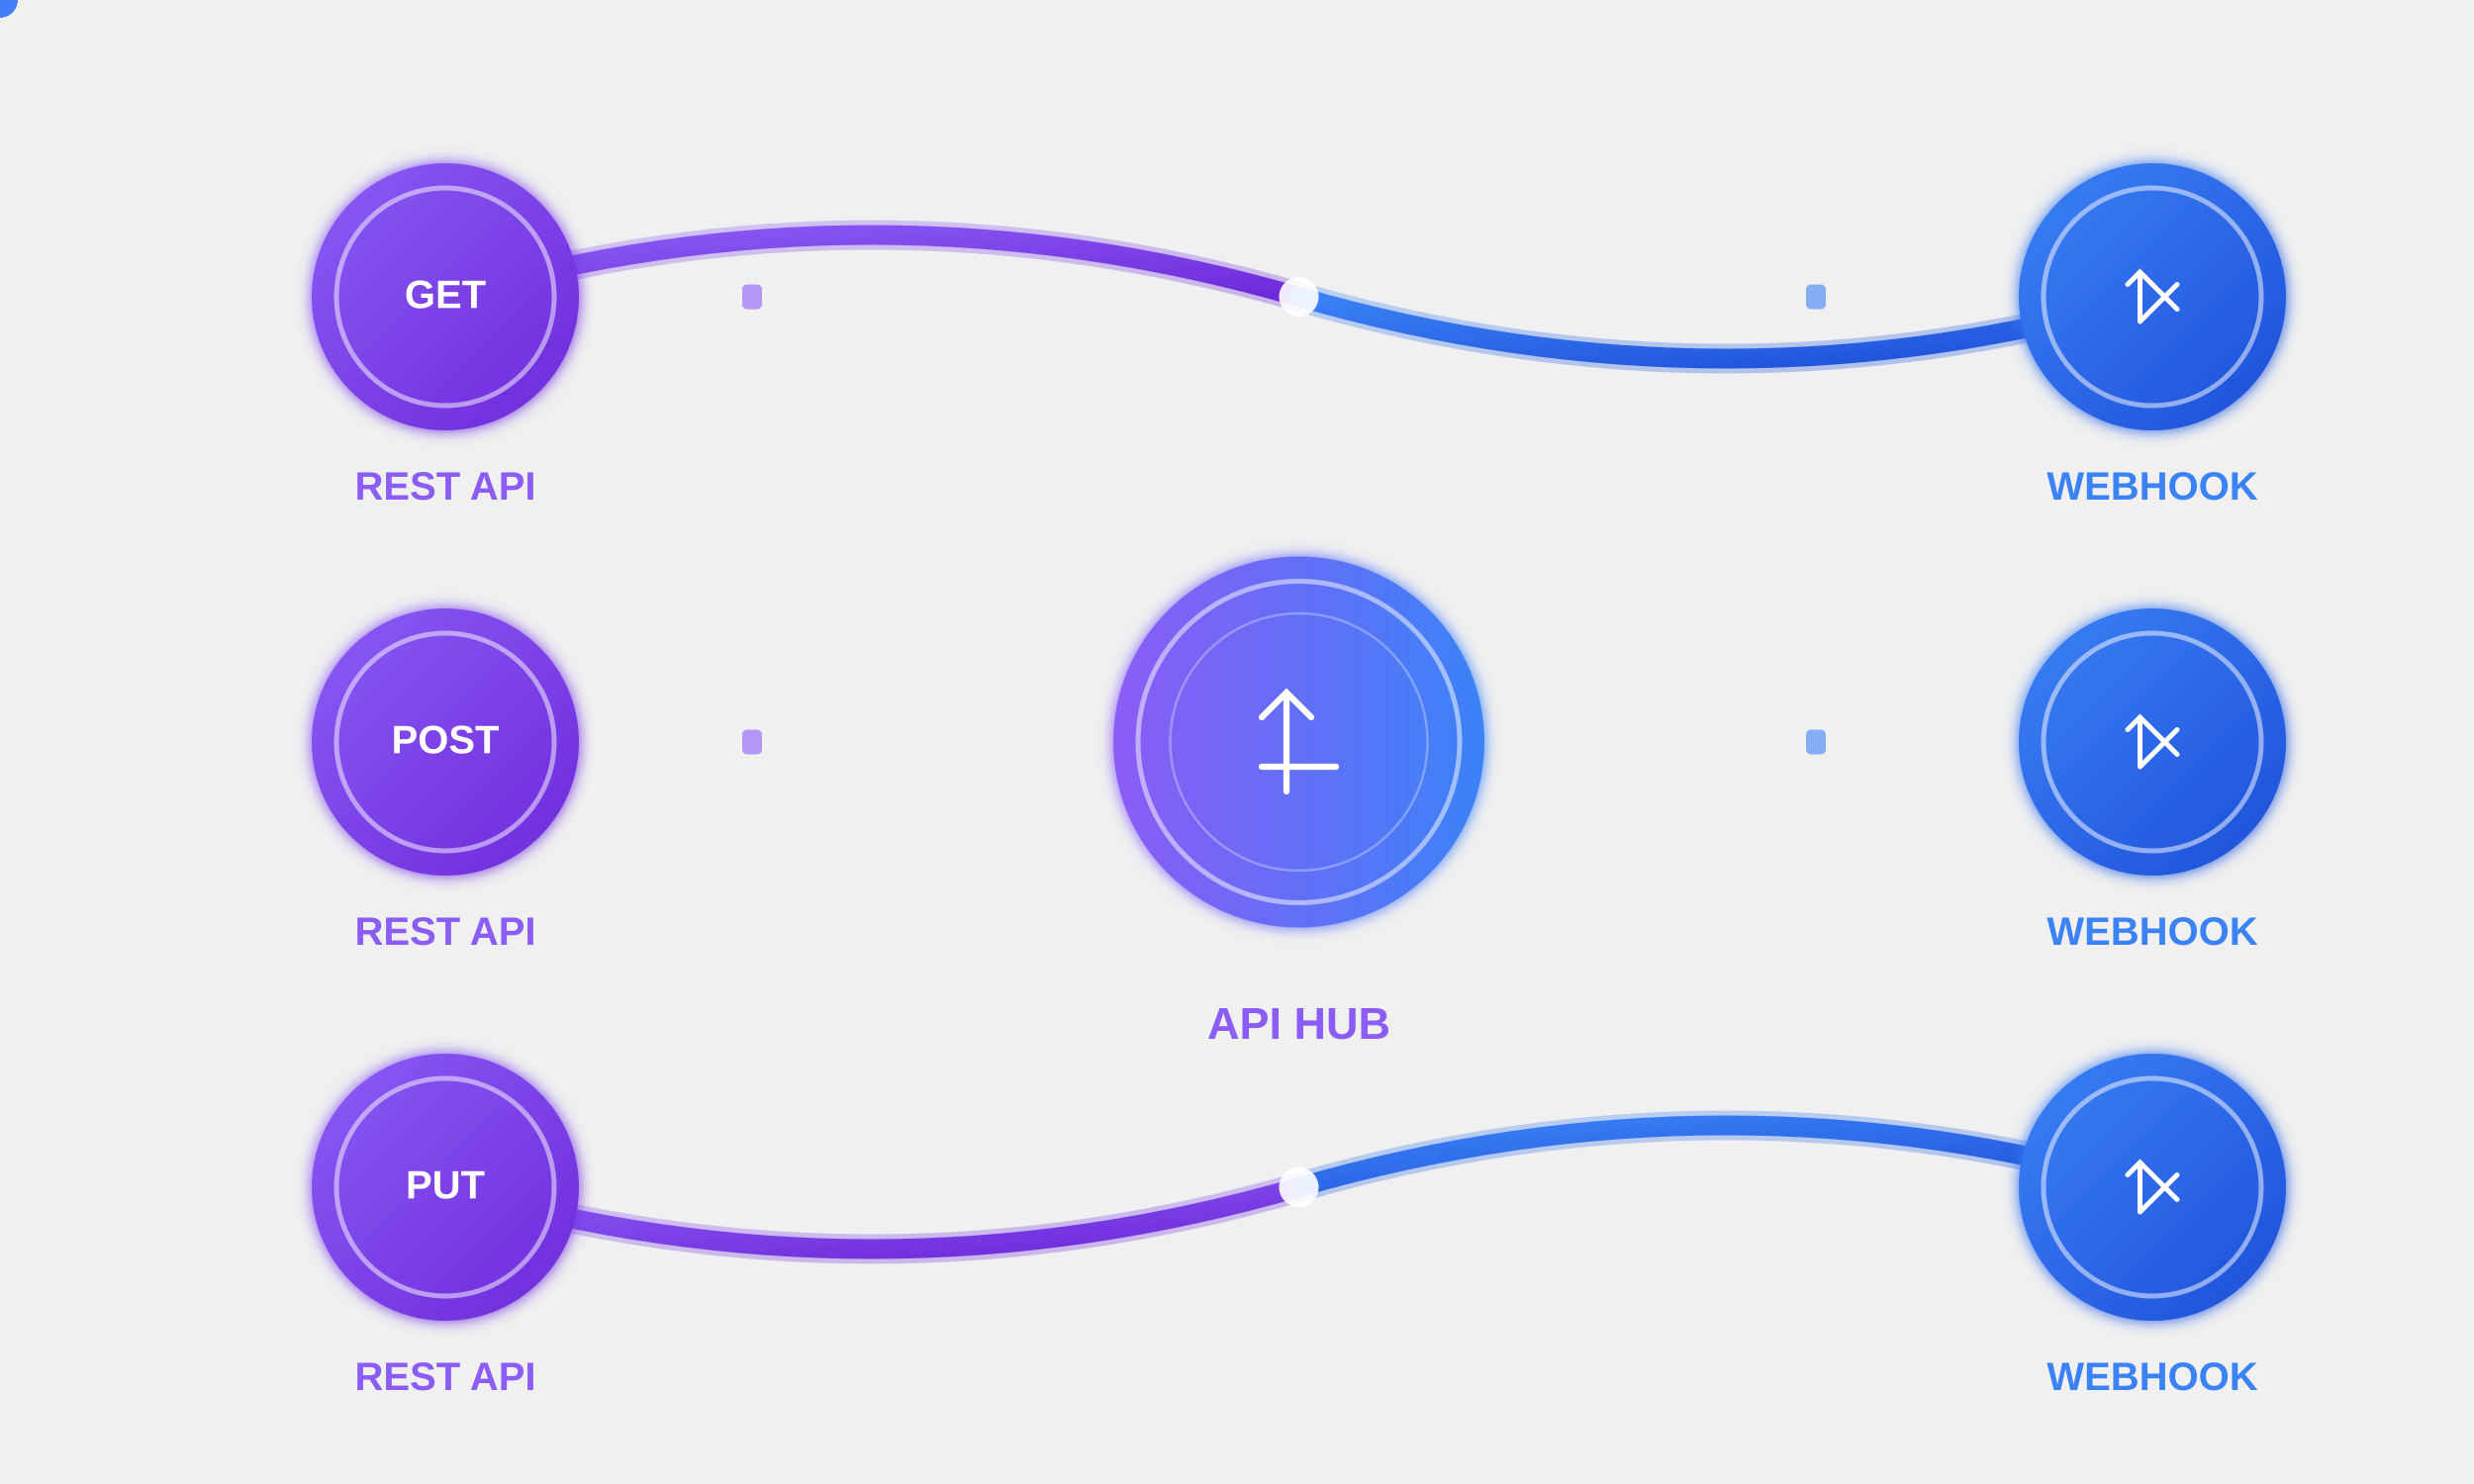
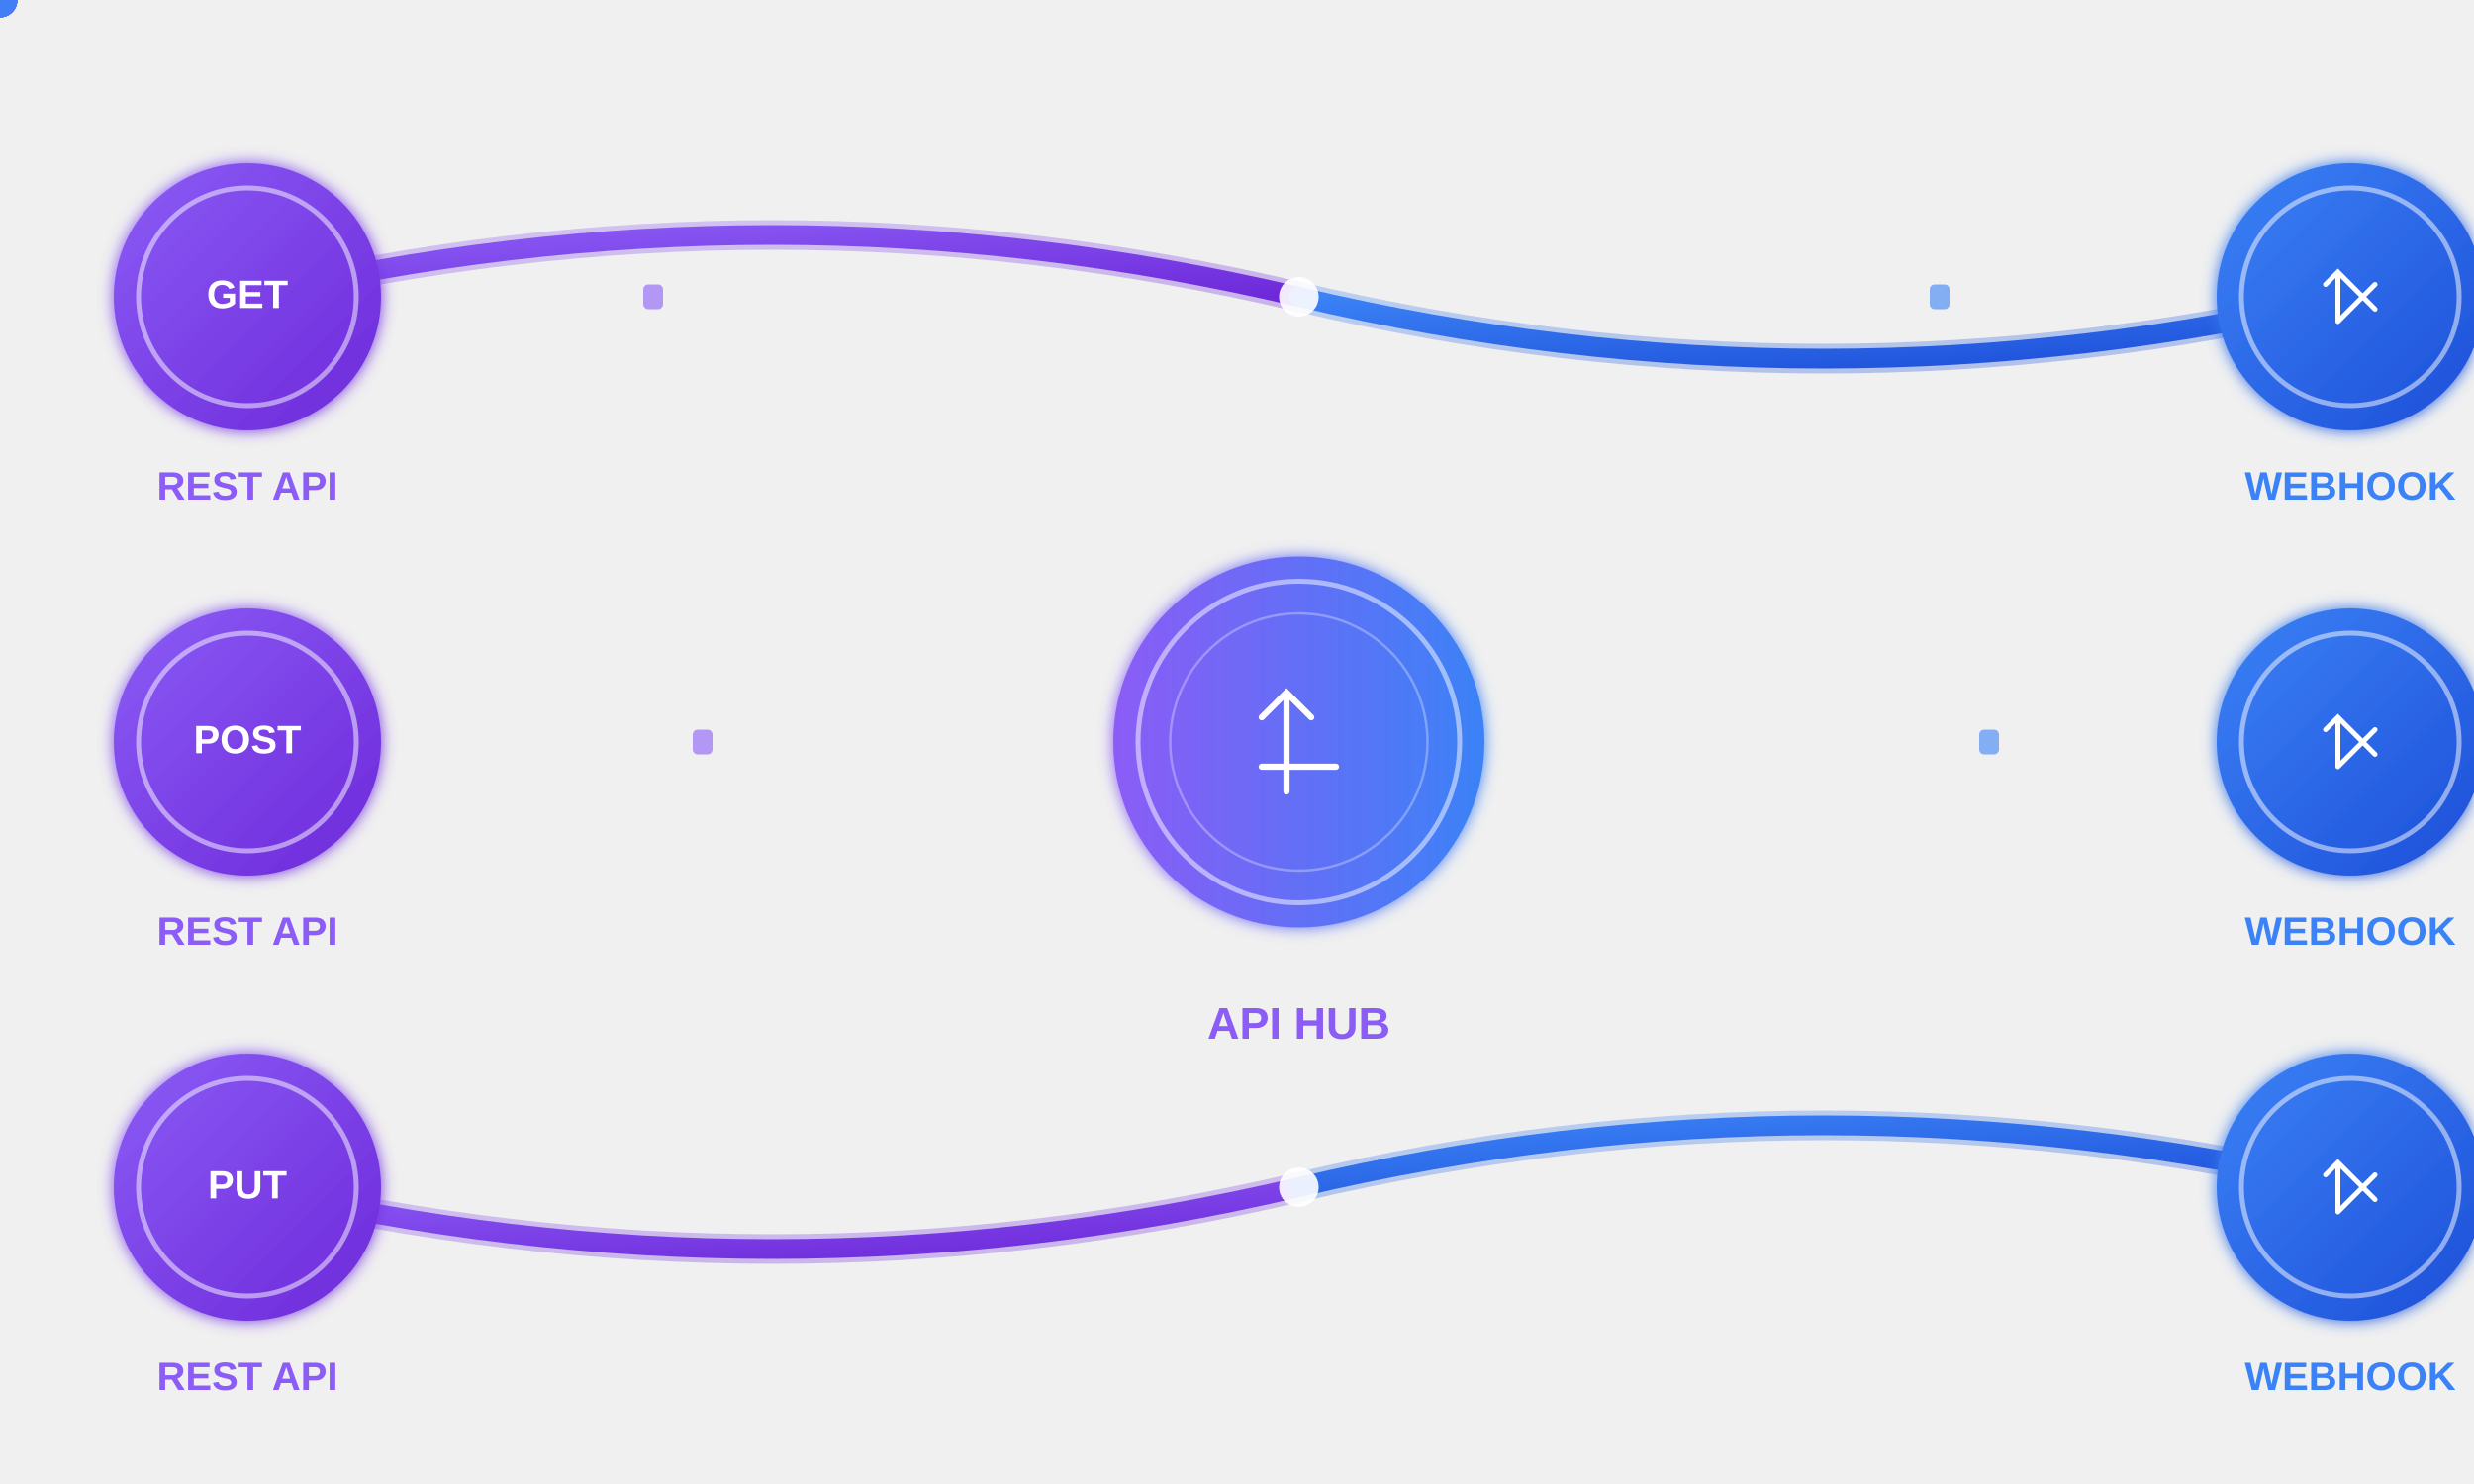
<svg xmlns="http://www.w3.org/2000/svg" width="1250" height="750" viewBox="0 0 1000 600">
  <defs>
    <linearGradient id="purpleGradient" x1="0%" y1="0%" x2="100%" y2="100%">
      <stop offset="0%" style="stop-color:#8b5cf6;stop-opacity:1" />
      <stop offset="100%" style="stop-color:#6d28d9;stop-opacity:1" />
    </linearGradient>
    <linearGradient id="blueGradient" x1="0%" y1="0%" x2="100%" y2="100%">
      <stop offset="0%" style="stop-color:#3b82f6;stop-opacity:1" />
      <stop offset="100%" style="stop-color:#1d4ed8;stop-opacity:1" />
    </linearGradient>
    <linearGradient id="purpleBlueGradient" x1="0%" y1="0%" x2="100%" y2="0%">
      <stop offset="0%" style="stop-color:#8b5cf6;stop-opacity:1" />
      <stop offset="100%" style="stop-color:#3b82f6;stop-opacity:1" />
    </linearGradient>
    <filter id="glow">
      <feGaussianBlur stdDeviation="3" result="coloredBlur" />
      <feMerge>
        <feMergeNode in="coloredBlur" />
        <feMergeNode in="SourceGraphic" />
      </feMerge>
    </filter>
  </defs>
  <g id="pipes" stroke-width="12" stroke-linecap="round" fill="none" opacity="0.3">
-     <path d="M 180 120 Q 352 70 525 120" stroke="url(#purpleGradient)" />
-     <path d="M 525 120 Q 698 170 870 120" stroke="url(#blueGradient)" />
-     <path d="M 180 300 L 525 300" stroke="url(#purpleGradient)" />
-     <path d="M 525 300 L 870 300" stroke="url(#blueGradient)" />
-     <path d="M 180 480 Q 352 530 525 480" stroke="url(#purpleGradient)" />
-     <path d="M 525 480 Q 698 430 870 480" stroke="url(#blueGradient)" />
+     <path d="M 100 120 Q 312 70 525 120" stroke="url(#purpleGradient)" />
+     <path d="M 525 120 Q 737 170 950 120" stroke="url(#blueGradient)" />
+     <path d="M 100 300 L 525 300" stroke="url(#purpleGradient)" />
+     <path d="M 525 300 L 950 300" stroke="url(#blueGradient)" />
+     <path d="M 100 480 Q 312 530 525 480" stroke="url(#purpleGradient)" />
+     <path d="M 525 480 Q 737 430 950 480" stroke="url(#blueGradient)" />
    <path d="M 525 120 L 525 300" stroke="url(#purpleBlueGradient)" />
    <path d="M 525 300 L 525 480" stroke="url(#purpleBlueGradient)" />
  </g>
  <g id="solidPipes" stroke-width="8" stroke-linecap="round" fill="none">
-     <path d="M 180 120 Q 352 70 525 120" stroke="url(#purpleGradient)" />
-     <path d="M 525 120 Q 698 170 870 120" stroke="url(#blueGradient)" />
-     <path d="M 180 300 L 525 300" stroke="url(#purpleGradient)" />
-     <path d="M 525 300 L 870 300" stroke="url(#blueGradient)" />
-     <path d="M 180 480 Q 352 530 525 480" stroke="url(#purpleGradient)" />
-     <path d="M 525 480 Q 698 430 870 480" stroke="url(#blueGradient)" />
+     <path d="M 100 120 Q 312 70 525 120" stroke="url(#purpleGradient)" />
+     <path d="M 525 120 Q 737 170 950 120" stroke="url(#blueGradient)" />
+     <path d="M 100 300 L 525 300" stroke="url(#purpleGradient)" />
+     <path d="M 525 300 L 950 300" stroke="url(#blueGradient)" />
+     <path d="M 100 480 Q 312 530 525 480" stroke="url(#purpleGradient)" />
+     <path d="M 525 480 Q 737 430 950 480" stroke="url(#blueGradient)" />
    <path d="M 525 120 L 525 300" stroke="url(#purpleBlueGradient)" />
    <path d="M 525 300 L 525 480" stroke="url(#purpleBlueGradient)" />
  </g>
  <g id="dataFlow">
    <circle r="7" fill="#8b5cf6" opacity="0.9">
      <animateMotion dur="3s" repeatCount="indefinite">
        <mpath href="#path1" />
      </animateMotion>
    </circle>
-     <path id="path1" d="M 180 120 Q 352 70 525 120" fill="none" />
+     <path id="path1" d="M 100 120 Q 312 70 525 120" fill="none" />
    <circle r="7" fill="#3b82f6" opacity="0.9">
      <animateMotion dur="3s" repeatCount="indefinite">
        <mpath href="#path2" />
      </animateMotion>
    </circle>
-     <path id="path2" d="M 525 120 Q 698 170 870 120" fill="none" />
+     <path id="path2" d="M 525 120 Q 737 170 950 120" fill="none" />
    <circle r="7" fill="#8b5cf6" opacity="0.9">
      <animateMotion dur="2.5s" repeatCount="indefinite">
        <mpath href="#path3" />
      </animateMotion>
    </circle>
-     <path id="path3" d="M 180 300 L 525 300" fill="none" />
+     <path id="path3" d="M 100 300 L 525 300" fill="none" />
    <circle r="7" fill="#3b82f6" opacity="0.9">
      <animateMotion dur="2.5s" repeatCount="indefinite" begin="0.5s">
        <mpath href="#path4" />
      </animateMotion>
    </circle>
-     <path id="path4" d="M 525 300 L 870 300" fill="none" />
+     <path id="path4" d="M 525 300 L 950 300" fill="none" />
    <circle r="7" fill="#8b5cf6" opacity="0.9">
      <animateMotion dur="3s" repeatCount="indefinite">
        <mpath href="#path5" />
      </animateMotion>
    </circle>
-     <path id="path5" d="M 180 480 Q 352 530 525 480" fill="none" />
+     <path id="path5" d="M 100 480 Q 312 530 525 480" fill="none" />
    <circle r="7" fill="#3b82f6" opacity="0.9">
      <animateMotion dur="3s" repeatCount="indefinite" begin="0.3s">
        <mpath href="#path6" />
      </animateMotion>
    </circle>
-     <path id="path6" d="M 525 480 Q 698 430 870 480" fill="none" />
+     <path id="path6" d="M 525 480 Q 737 430 950 480" fill="none" />
    <circle r="7" fill="#8b5cf6" opacity="0.9">
      <animateMotion dur="2s" repeatCount="indefinite">
        <mpath href="#path7" />
      </animateMotion>
    </circle>
    <path id="path7" d="M 525 120 L 525 300" fill="none" />
    <circle r="7" fill="#3b82f6" opacity="0.9">
      <animateMotion dur="2s" repeatCount="indefinite">
        <mpath href="#path8" />
      </animateMotion>
    </circle>
    <path id="path8" d="M 525 300 L 525 480" fill="none" />
  </g>
  <g id="leftNodes" font-family="Arial, sans-serif">
-     <circle cx="180" cy="120" r="54" fill="url(#purpleGradient)" filter="url(#glow)" />
-     <circle cx="180" cy="120" r="44" fill="none" stroke="#fff" stroke-width="2" opacity="0.5" />
-     <text x="180" y="120" text-anchor="middle" dominant-baseline="middle" fill="#fff" font-size="16" font-weight="bold">GET</text>
-     <text x="180" y="202" text-anchor="middle" fill="#8b5cf6" font-size="16" font-weight="700">REST API</text>
-     <circle cx="180" cy="300" r="54" fill="url(#purpleGradient)" filter="url(#glow)" />
-     <circle cx="180" cy="300" r="44" fill="none" stroke="#fff" stroke-width="2" opacity="0.5" />
-     <text x="180" y="300" text-anchor="middle" dominant-baseline="middle" fill="#fff" font-size="16" font-weight="bold">POST</text>
-     <text x="180" y="382" text-anchor="middle" fill="#8b5cf6" font-size="16" font-weight="700">REST API</text>
-     <circle cx="180" cy="480" r="54" fill="url(#purpleGradient)" filter="url(#glow)" />
-     <circle cx="180" cy="480" r="44" fill="none" stroke="#fff" stroke-width="2" opacity="0.5" />
-     <text x="180" y="480" text-anchor="middle" dominant-baseline="middle" fill="#fff" font-size="16" font-weight="bold">PUT</text>
-     <text x="180" y="562" text-anchor="middle" fill="#8b5cf6" font-size="16" font-weight="700">REST API</text>
+     <circle cx="100" cy="120" r="54" fill="url(#purpleGradient)" filter="url(#glow)" />
+     <circle cx="100" cy="120" r="44" fill="none" stroke="#fff" stroke-width="2" opacity="0.5" />
+     <text x="100" y="120" text-anchor="middle" dominant-baseline="middle" fill="#fff" font-size="16" font-weight="bold">GET</text>
+     <text x="100" y="202" text-anchor="middle" fill="#8b5cf6" font-size="16" font-weight="700">REST API</text>
+     <circle cx="100" cy="300" r="54" fill="url(#purpleGradient)" filter="url(#glow)" />
+     <circle cx="100" cy="300" r="44" fill="none" stroke="#fff" stroke-width="2" opacity="0.5" />
+     <text x="100" y="300" text-anchor="middle" dominant-baseline="middle" fill="#fff" font-size="16" font-weight="bold">POST</text>
+     <text x="100" y="382" text-anchor="middle" fill="#8b5cf6" font-size="16" font-weight="700">REST API</text>
+     <circle cx="100" cy="480" r="54" fill="url(#purpleGradient)" filter="url(#glow)" />
+     <circle cx="100" cy="480" r="44" fill="none" stroke="#fff" stroke-width="2" opacity="0.5" />
+     <text x="100" y="480" text-anchor="middle" dominant-baseline="middle" fill="#fff" font-size="16" font-weight="bold">PUT</text>
+     <text x="100" y="562" text-anchor="middle" fill="#8b5cf6" font-size="16" font-weight="700">REST API</text>
  </g>
  <g id="centralHub" font-family="Arial, sans-serif">
    <circle cx="525" cy="300" r="75" fill="url(#purpleBlueGradient)" filter="url(#glow)" />
    <circle cx="525" cy="300" r="65" fill="none" stroke="#fff" stroke-width="2" opacity="0.5" />
    <circle cx="525" cy="300" r="52" fill="none" stroke="#fff" stroke-width="1" opacity="0.3" />
    <path d="M 510 290 L 520 280 L 530 290 M 520 280 L 520 320 M 510 310 L 540 310" stroke="#fff" stroke-width="2.5" fill="none" stroke-linecap="round" />
    <text x="525" y="420" text-anchor="middle" fill="#8b5cf6" font-size="18" font-weight="800">API HUB</text>
  </g>
  <g id="rightNodes" font-family="Arial, sans-serif">
-     <circle cx="870" cy="120" r="54" fill="url(#blueGradient)" filter="url(#glow)" />
-     <circle cx="870" cy="120" r="44" fill="none" stroke="#fff" stroke-width="2" opacity="0.5" />
-     <path d="M 860 115 L 865 110 L 880 125 M 865 110 L 865 130 M 880 115 L 865 130" stroke="#fff" stroke-width="2" fill="none" stroke-linecap="round" />
-     <text x="870" y="202" text-anchor="middle" fill="#3b82f6" font-size="16" font-weight="700">WEBHOOK</text>
-     <circle cx="870" cy="300" r="54" fill="url(#blueGradient)" filter="url(#glow)" />
-     <circle cx="870" cy="300" r="44" fill="none" stroke="#fff" stroke-width="2" opacity="0.5" />
-     <path d="M 860 295 L 865 290 L 880 305 M 865 290 L 865 310 M 880 295 L 865 310" stroke="#fff" stroke-width="2" fill="none" stroke-linecap="round" />
-     <text x="870" y="382" text-anchor="middle" fill="#3b82f6" font-size="16" font-weight="700">WEBHOOK</text>
-     <circle cx="870" cy="480" r="54" fill="url(#blueGradient)" filter="url(#glow)" />
-     <circle cx="870" cy="480" r="44" fill="none" stroke="#fff" stroke-width="2" opacity="0.5" />
-     <path d="M 860 475 L 865 470 L 880 485 M 865 470 L 865 490 M 880 475 L 865 490" stroke="#fff" stroke-width="2" fill="none" stroke-linecap="round" />
-     <text x="870" y="562" text-anchor="middle" fill="#3b82f6" font-size="16" font-weight="700">WEBHOOK</text>
+     <circle cx="950" cy="120" r="54" fill="url(#blueGradient)" filter="url(#glow)" />
+     <circle cx="950" cy="120" r="44" fill="none" stroke="#fff" stroke-width="2" opacity="0.5" />
+     <path d="M 940 115 L 945 110 L 960 125 M 945 110 L 945 130 M 960 115 L 945 130" stroke="#fff" stroke-width="2" fill="none" stroke-linecap="round" />
+     <text x="950" y="202" text-anchor="middle" fill="#3b82f6" font-size="16" font-weight="700">WEBHOOK</text>
+     <circle cx="950" cy="300" r="54" fill="url(#blueGradient)" filter="url(#glow)" />
+     <circle cx="950" cy="300" r="44" fill="none" stroke="#fff" stroke-width="2" opacity="0.5" />
+     <path d="M 940 295 L 945 290 L 960 305 M 945 290 L 945 310 M 960 295 L 945 310" stroke="#fff" stroke-width="2" fill="none" stroke-linecap="round" />
+     <text x="950" y="382" text-anchor="middle" fill="#3b82f6" font-size="16" font-weight="700">WEBHOOK</text>
+     <circle cx="950" cy="480" r="54" fill="url(#blueGradient)" filter="url(#glow)" />
+     <circle cx="950" cy="480" r="44" fill="none" stroke="#fff" stroke-width="2" opacity="0.5" />
+     <path d="M 940 475 L 945 470 L 960 485 M 945 470 L 945 490 M 960 475 L 945 490" stroke="#fff" stroke-width="2" fill="none" stroke-linecap="round" />
+     <text x="950" y="562" text-anchor="middle" fill="#3b82f6" font-size="16" font-weight="700">WEBHOOK</text>
  </g>
  <g id="connectionPoints" fill="#fff" opacity="0.9">
    <circle cx="525" cy="120" r="8" />
    <circle cx="525" cy="480" r="8" />
  </g>
  <g id="pipeIndicators" opacity="0.6">
-     <rect x="300" y="115" width="8" height="10" rx="2" fill="#8b5cf6">
+     <rect x="260" y="115" width="8" height="10" rx="2" fill="#8b5cf6">
      <animate attributeName="opacity" values="0.3;1;0.3" dur="1.5s" repeatCount="indefinite" />
    </rect>
-     <rect x="730" y="115" width="8" height="10" rx="2" fill="#3b82f6">
+     <rect x="780" y="115" width="8" height="10" rx="2" fill="#3b82f6">
      <animate attributeName="opacity" values="0.3;1;0.3" dur="1.5s" repeatCount="indefinite" begin="0.5s" />
    </rect>
-     <rect x="300" y="295" width="8" height="10" rx="2" fill="#8b5cf6">
+     <rect x="280" y="295" width="8" height="10" rx="2" fill="#8b5cf6">
      <animate attributeName="opacity" values="0.3;1;0.3" dur="1.5s" repeatCount="indefinite" begin="0.3s" />
    </rect>
-     <rect x="730" y="295" width="8" height="10" rx="2" fill="#3b82f6">
+     <rect x="800" y="295" width="8" height="10" rx="2" fill="#3b82f6">
      <animate attributeName="opacity" values="0.3;1;0.3" dur="1.5s" repeatCount="indefinite" begin="0.8s" />
    </rect>
  </g>
</svg>
